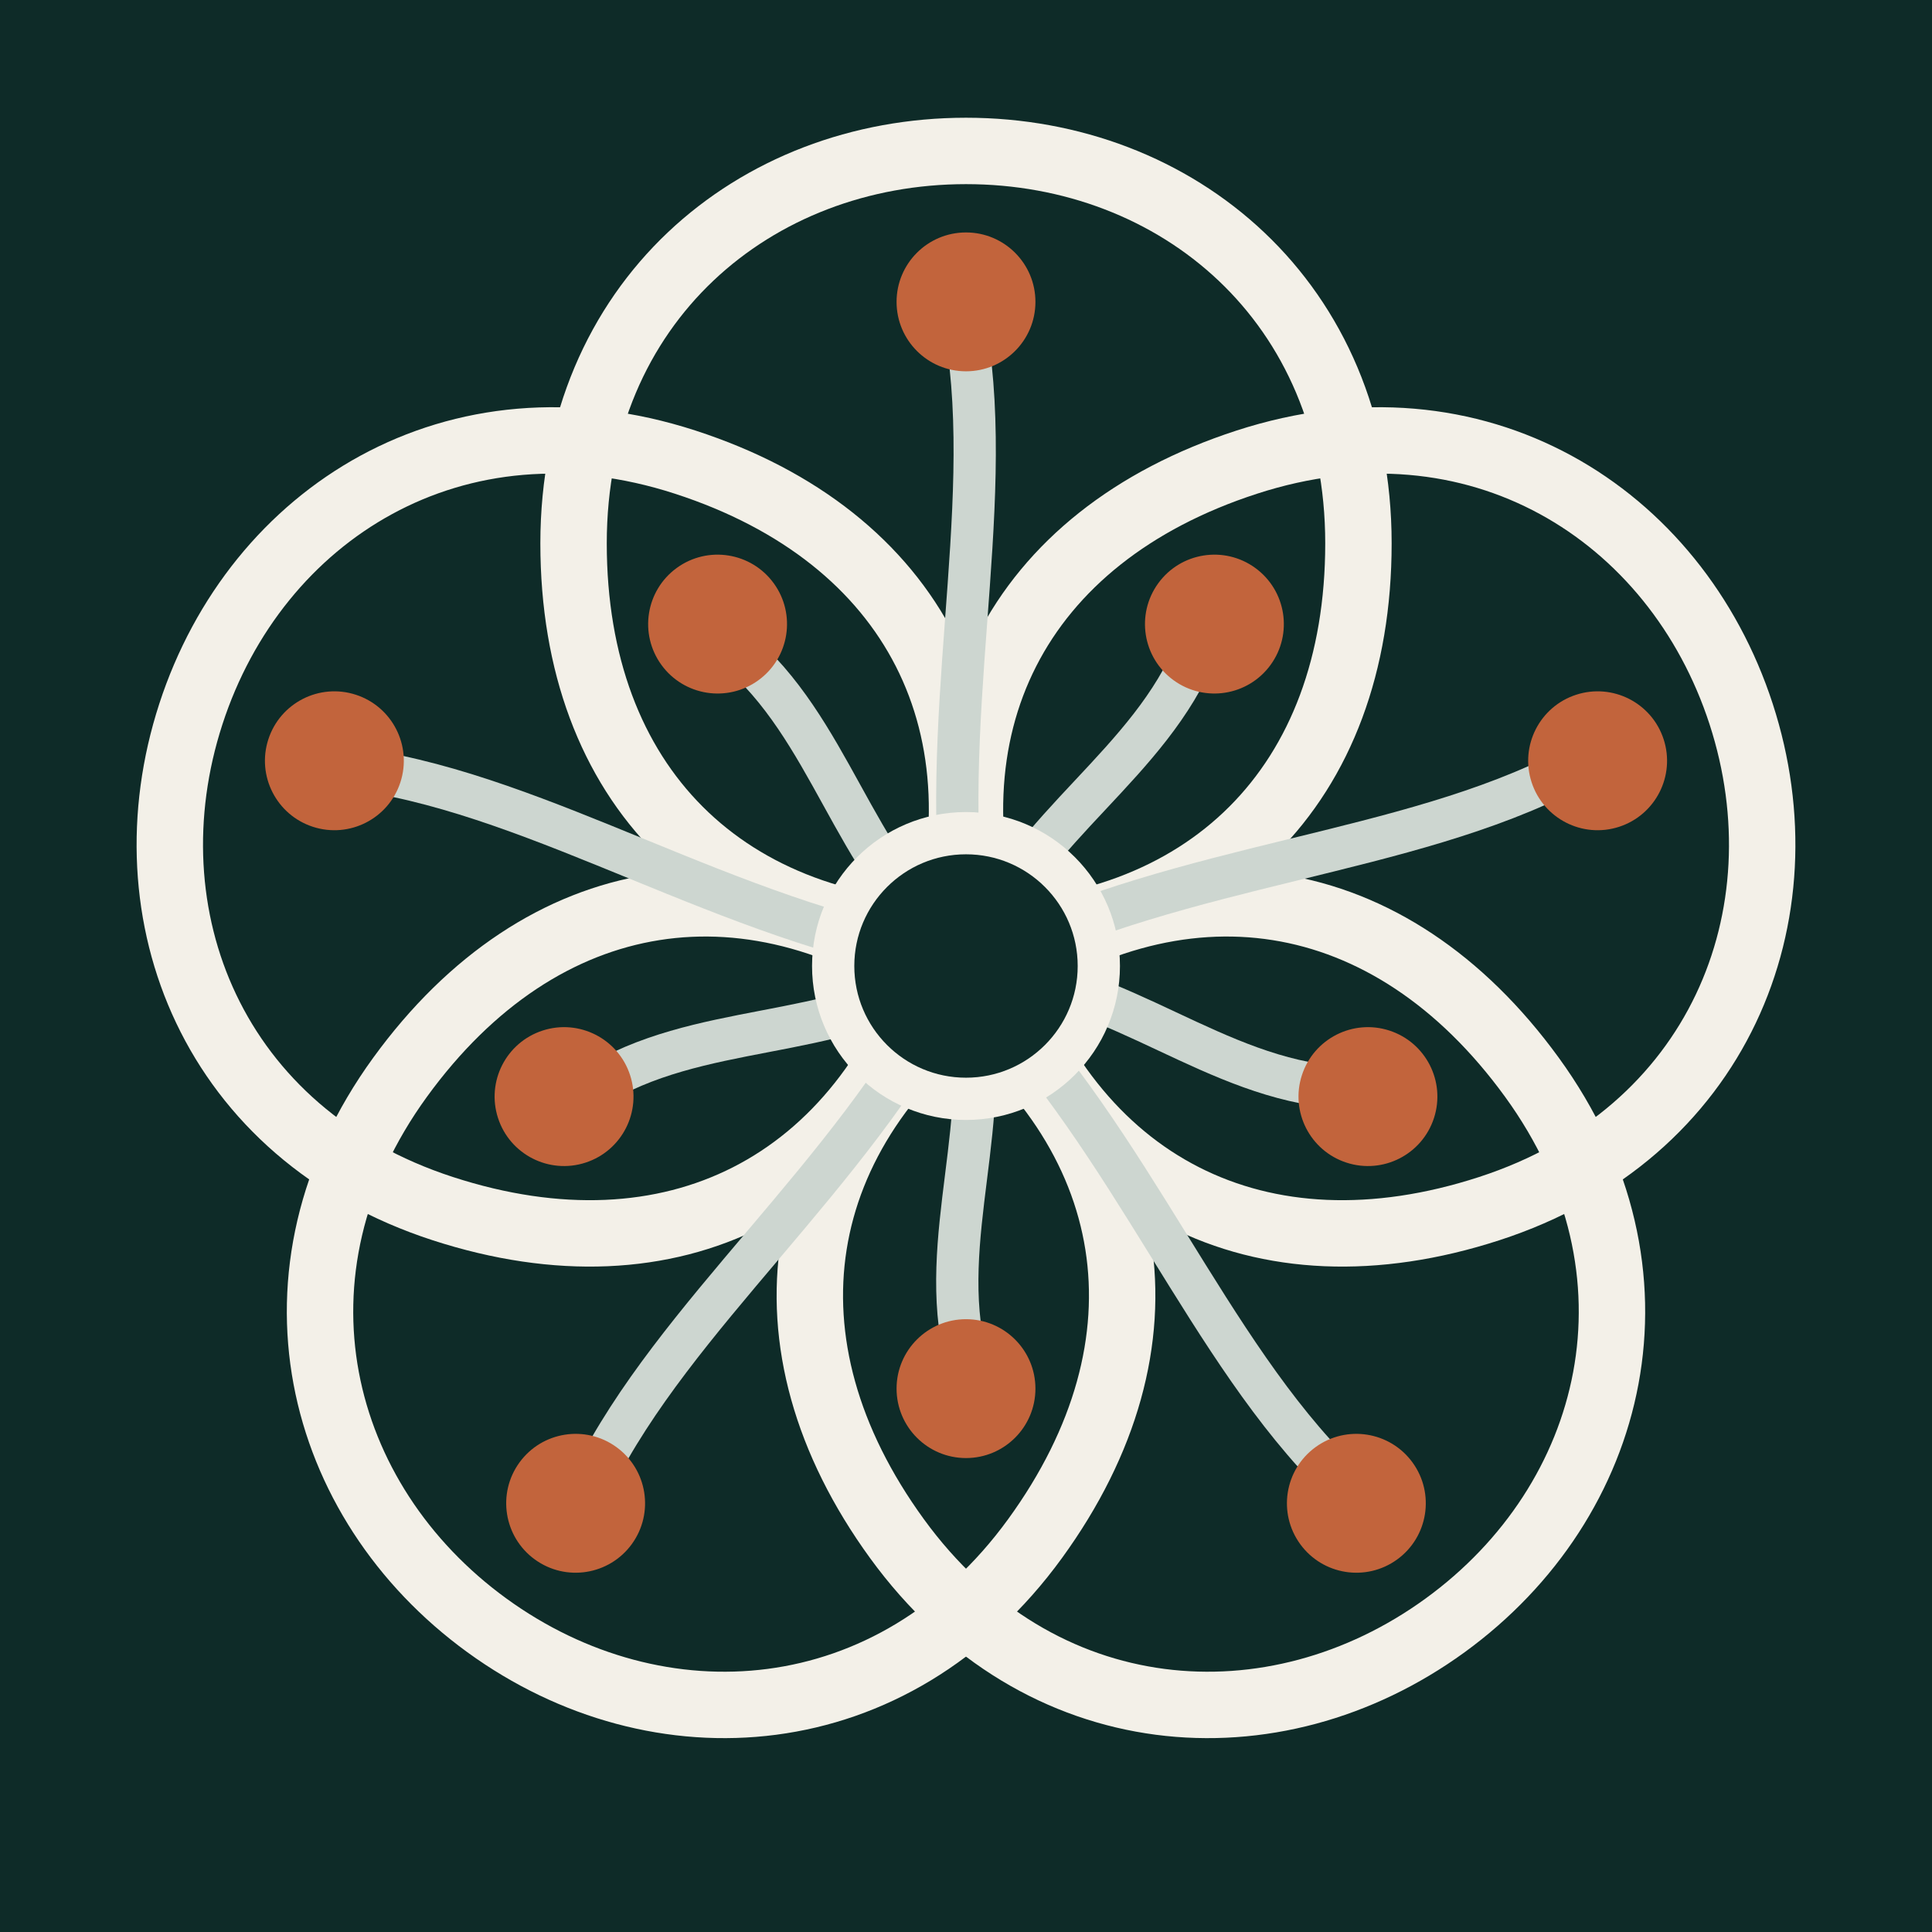
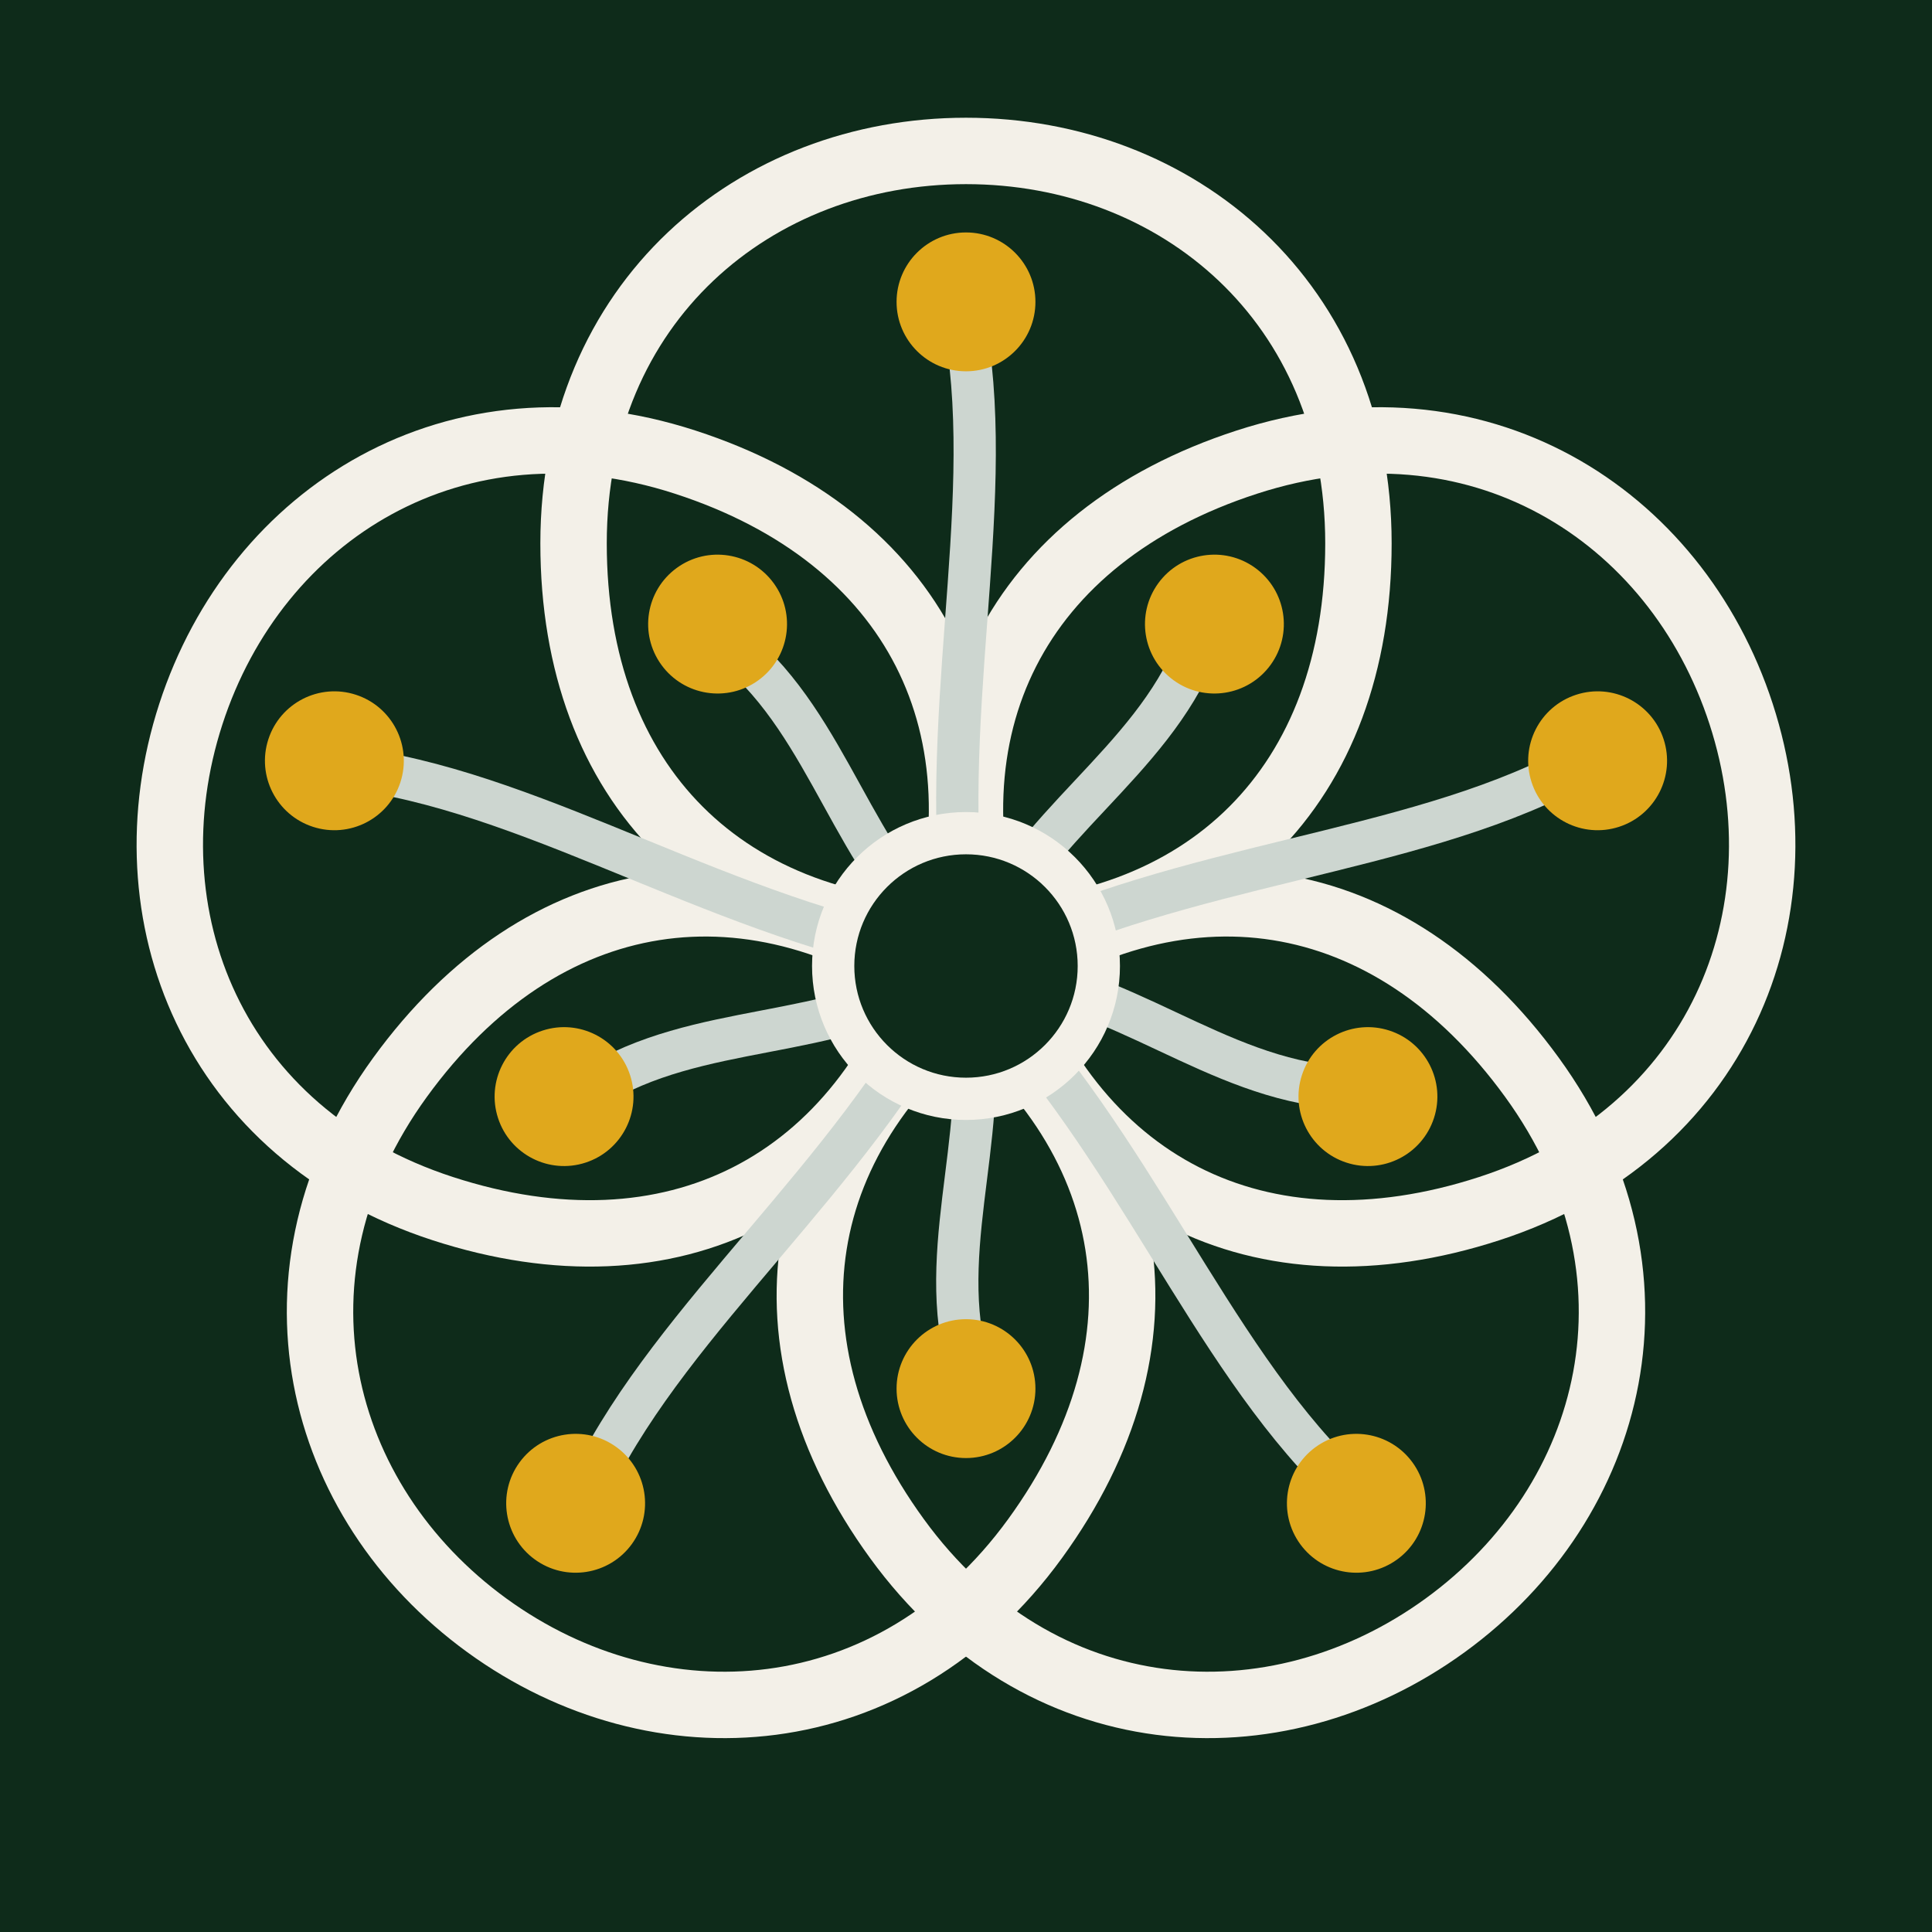
<svg xmlns="http://www.w3.org/2000/svg" viewBox="0 0 64 64" width="512" height="512">
-   <rect width="64" height="64" fill="#0e2b28" />
+   <rect width="64" height="64" fill="#0e2b1a" />
  <g fill="none" stroke="#f3f0e8" stroke-width="2.2" stroke-linejoin="round">
    <path d="M32 31C24 31 19 26 19 18C19 10 25 5 32 5C39 5 45 10 45 18C45 26 40 31 32 31Z" />
    <path d="M32 31C24 31 19 26 19 18C19 10 25 5 32 5C39 5 45 10 45 18C45 26 40 31 32 31Z" transform="rotate(72 32 32)" />
    <path d="M32 31C24 31 19 26 19 18C19 10 25 5 32 5C39 5 45 10 45 18C45 26 40 31 32 31Z" transform="rotate(144 32 32)" />
    <path d="M32 31C24 31 19 26 19 18C19 10 25 5 32 5C39 5 45 10 45 18C45 26 40 31 32 31Z" transform="rotate(216 32 32)" />
    <path d="M32 31C24 31 19 26 19 18C19 10 25 5 32 5C39 5 45 10 45 18C45 26 40 31 32 31Z" transform="rotate(288 32 32)" />
  </g>
  <g stroke="#cdd6d0" stroke-width="1.4" stroke-linecap="round" fill="none">
    <path d="M32 31C31 24 33 17 32 11" />
    <path d="M32 31C31 27 33 23 32 19" transform="rotate(36 32 32)" />
    <path d="M32 31C31 24 33 17 32 11" transform="rotate(72 32 32)" />
    <path d="M32 31C31 27 33 23 32 19" transform="rotate(108 32 32)" />
    <path d="M32 31C31 24 33 17 32 11" transform="rotate(144 32 32)" />
    <path d="M32 31C31 27 33 23 32 19" transform="rotate(180 32 32)" />
    <path d="M32 31C31 24 33 17 32 11" transform="rotate(216 32 32)" />
    <path d="M32 31C31 27 33 23 32 19" transform="rotate(252 32 32)" />
    <path d="M32 31C31 24 33 17 32 11" transform="rotate(288 32 32)" />
    <path d="M32 31C31 27 33 23 32 19" transform="rotate(324 32 32)" />
  </g>
-   <g fill="#c2643c">
+   <g fill="#E0A81C">
    <circle cx="32" cy="10" r="2.3" />
    <circle cx="32" cy="18" r="2.3" transform="rotate(36 32 32)" />
    <circle cx="32" cy="10" r="2.3" transform="rotate(72 32 32)" />
    <circle cx="32" cy="18" r="2.3" transform="rotate(108 32 32)" />
    <circle cx="32" cy="10" r="2.3" transform="rotate(144 32 32)" />
    <circle cx="32" cy="18" r="2.3" transform="rotate(180 32 32)" />
    <circle cx="32" cy="10" r="2.3" transform="rotate(216 32 32)" />
    <circle cx="32" cy="18" r="2.3" transform="rotate(252 32 32)" />
    <circle cx="32" cy="10" r="2.3" transform="rotate(288 32 32)" />
    <circle cx="32" cy="18" r="2.3" transform="rotate(324 32 32)" />
  </g>
-   <circle cx="32" cy="32" r="4.4" fill="#0e2b28" stroke="#f3f0e8" stroke-width="1.4" />
+   <circle cx="32" cy="32" r="4.4" fill="#0e2b1a" stroke="#f3f0e8" stroke-width="1.4" />
</svg>
